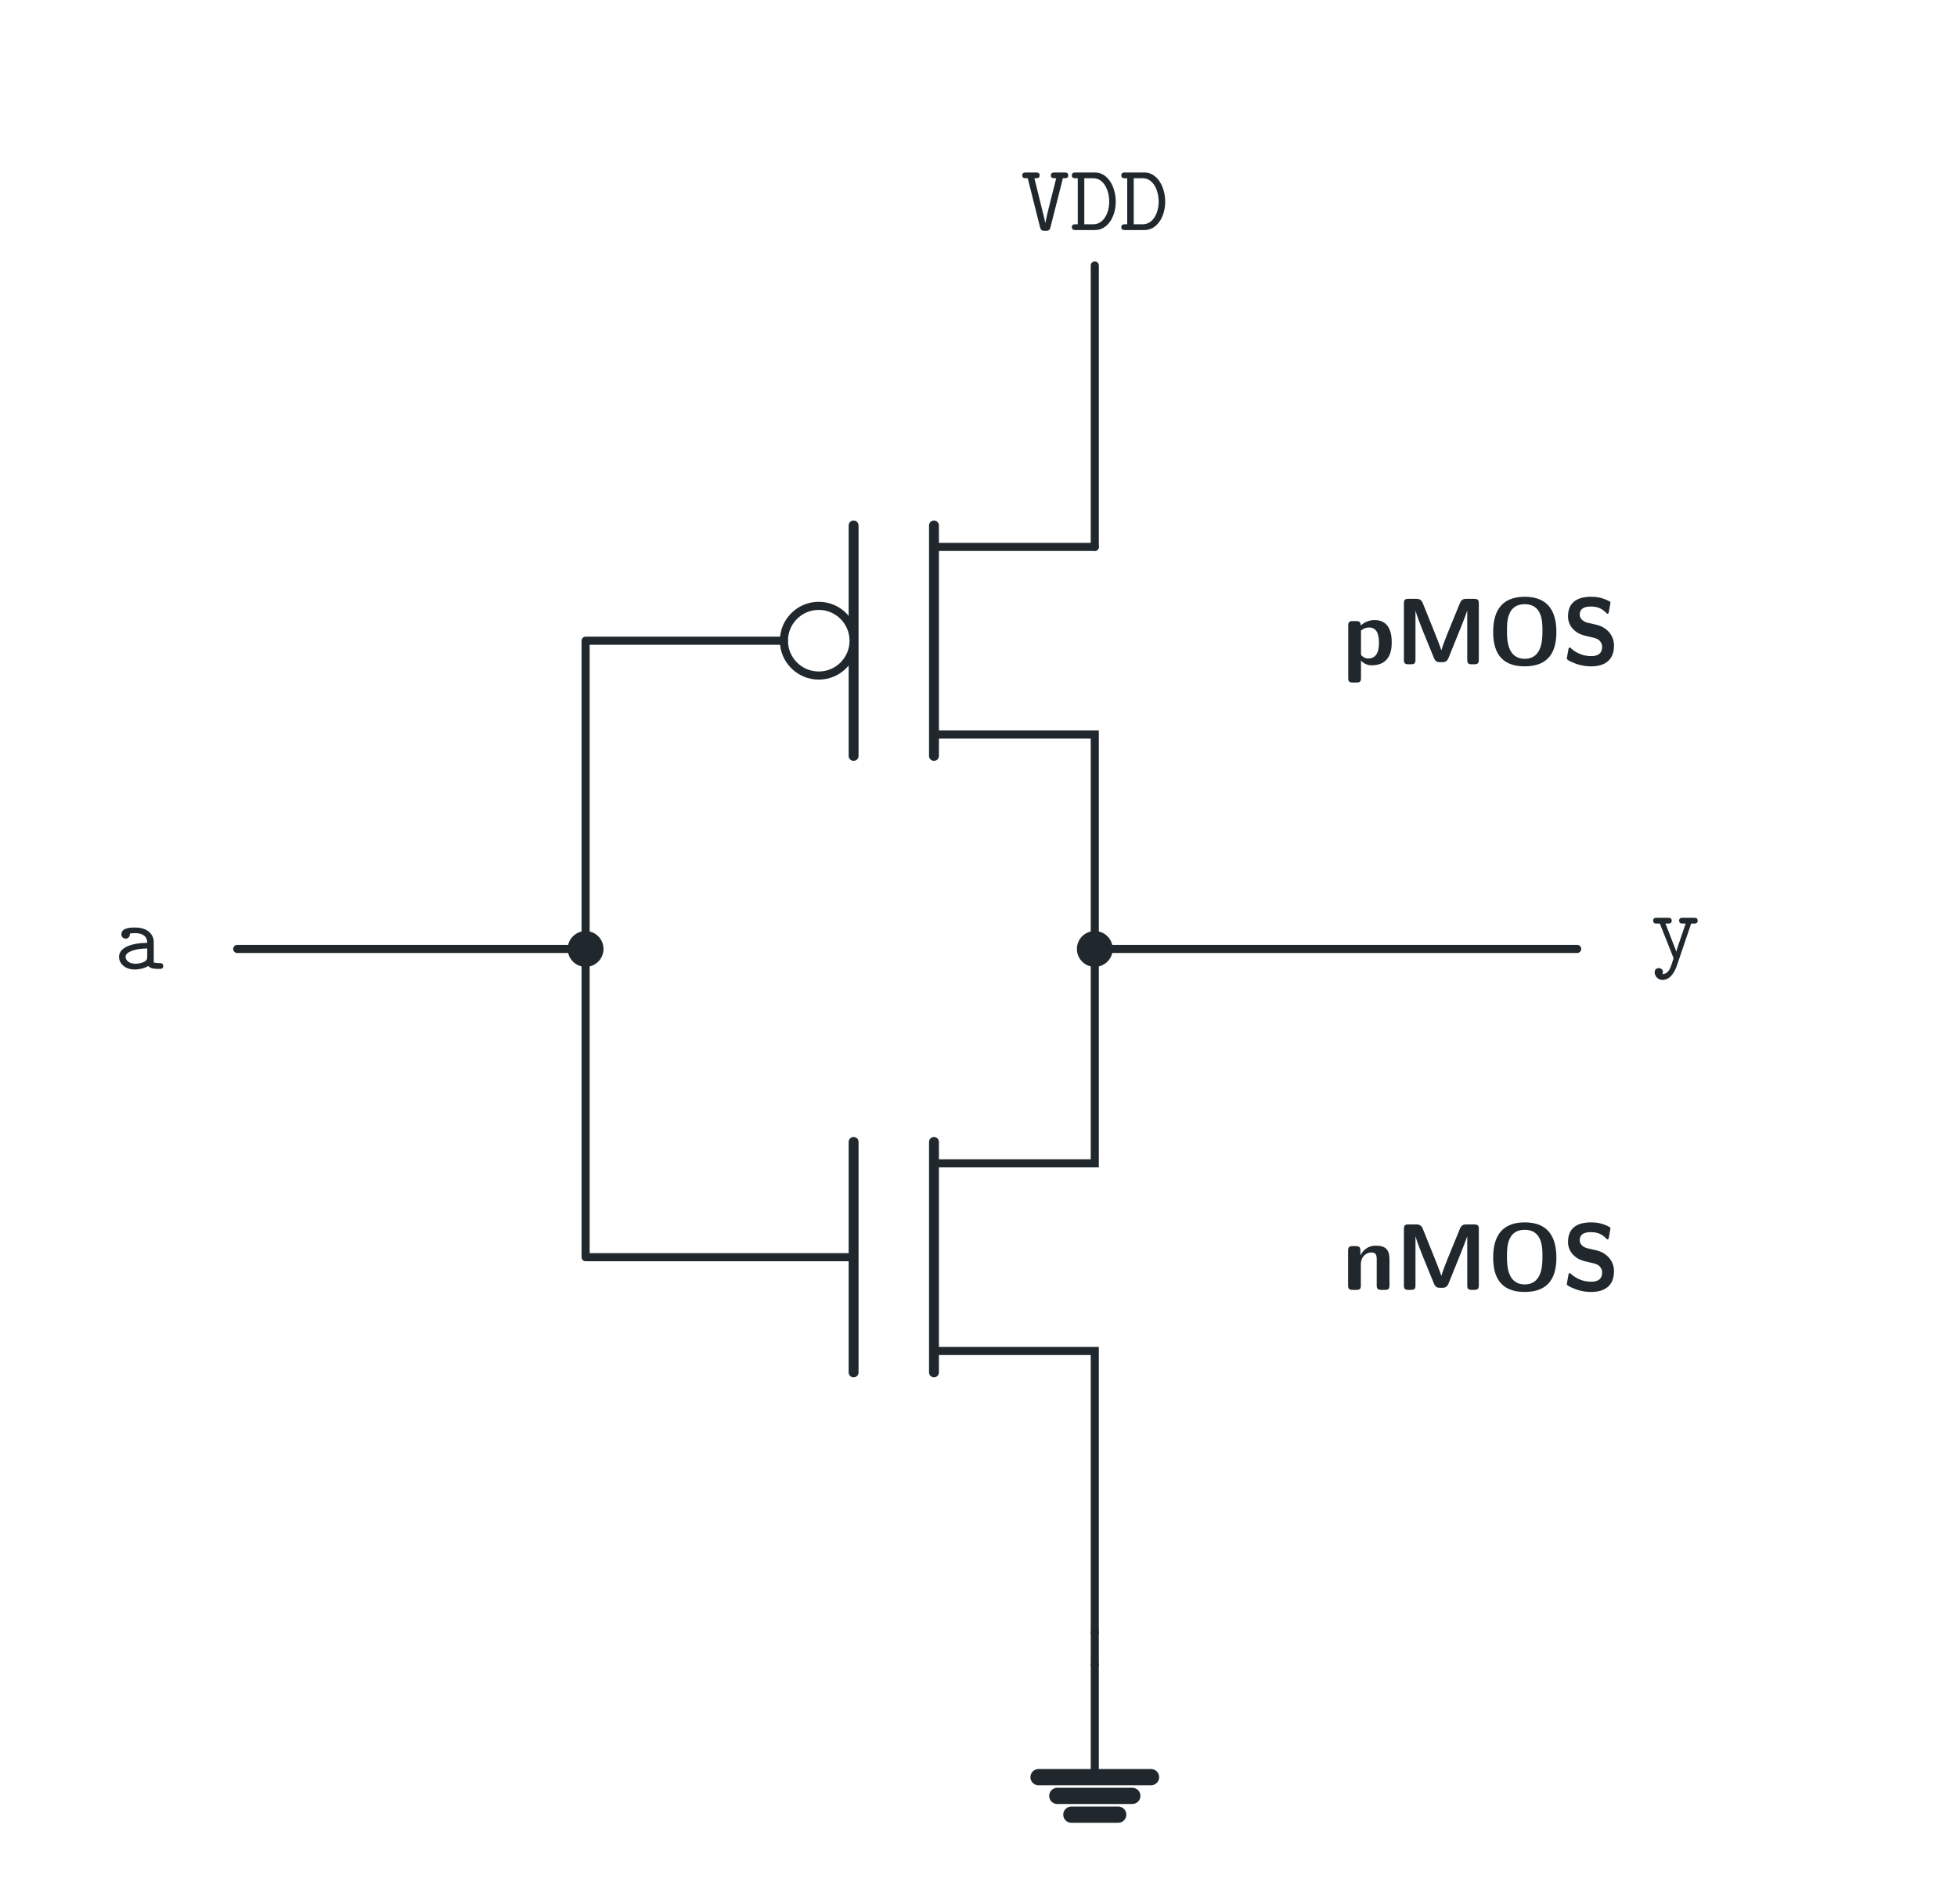
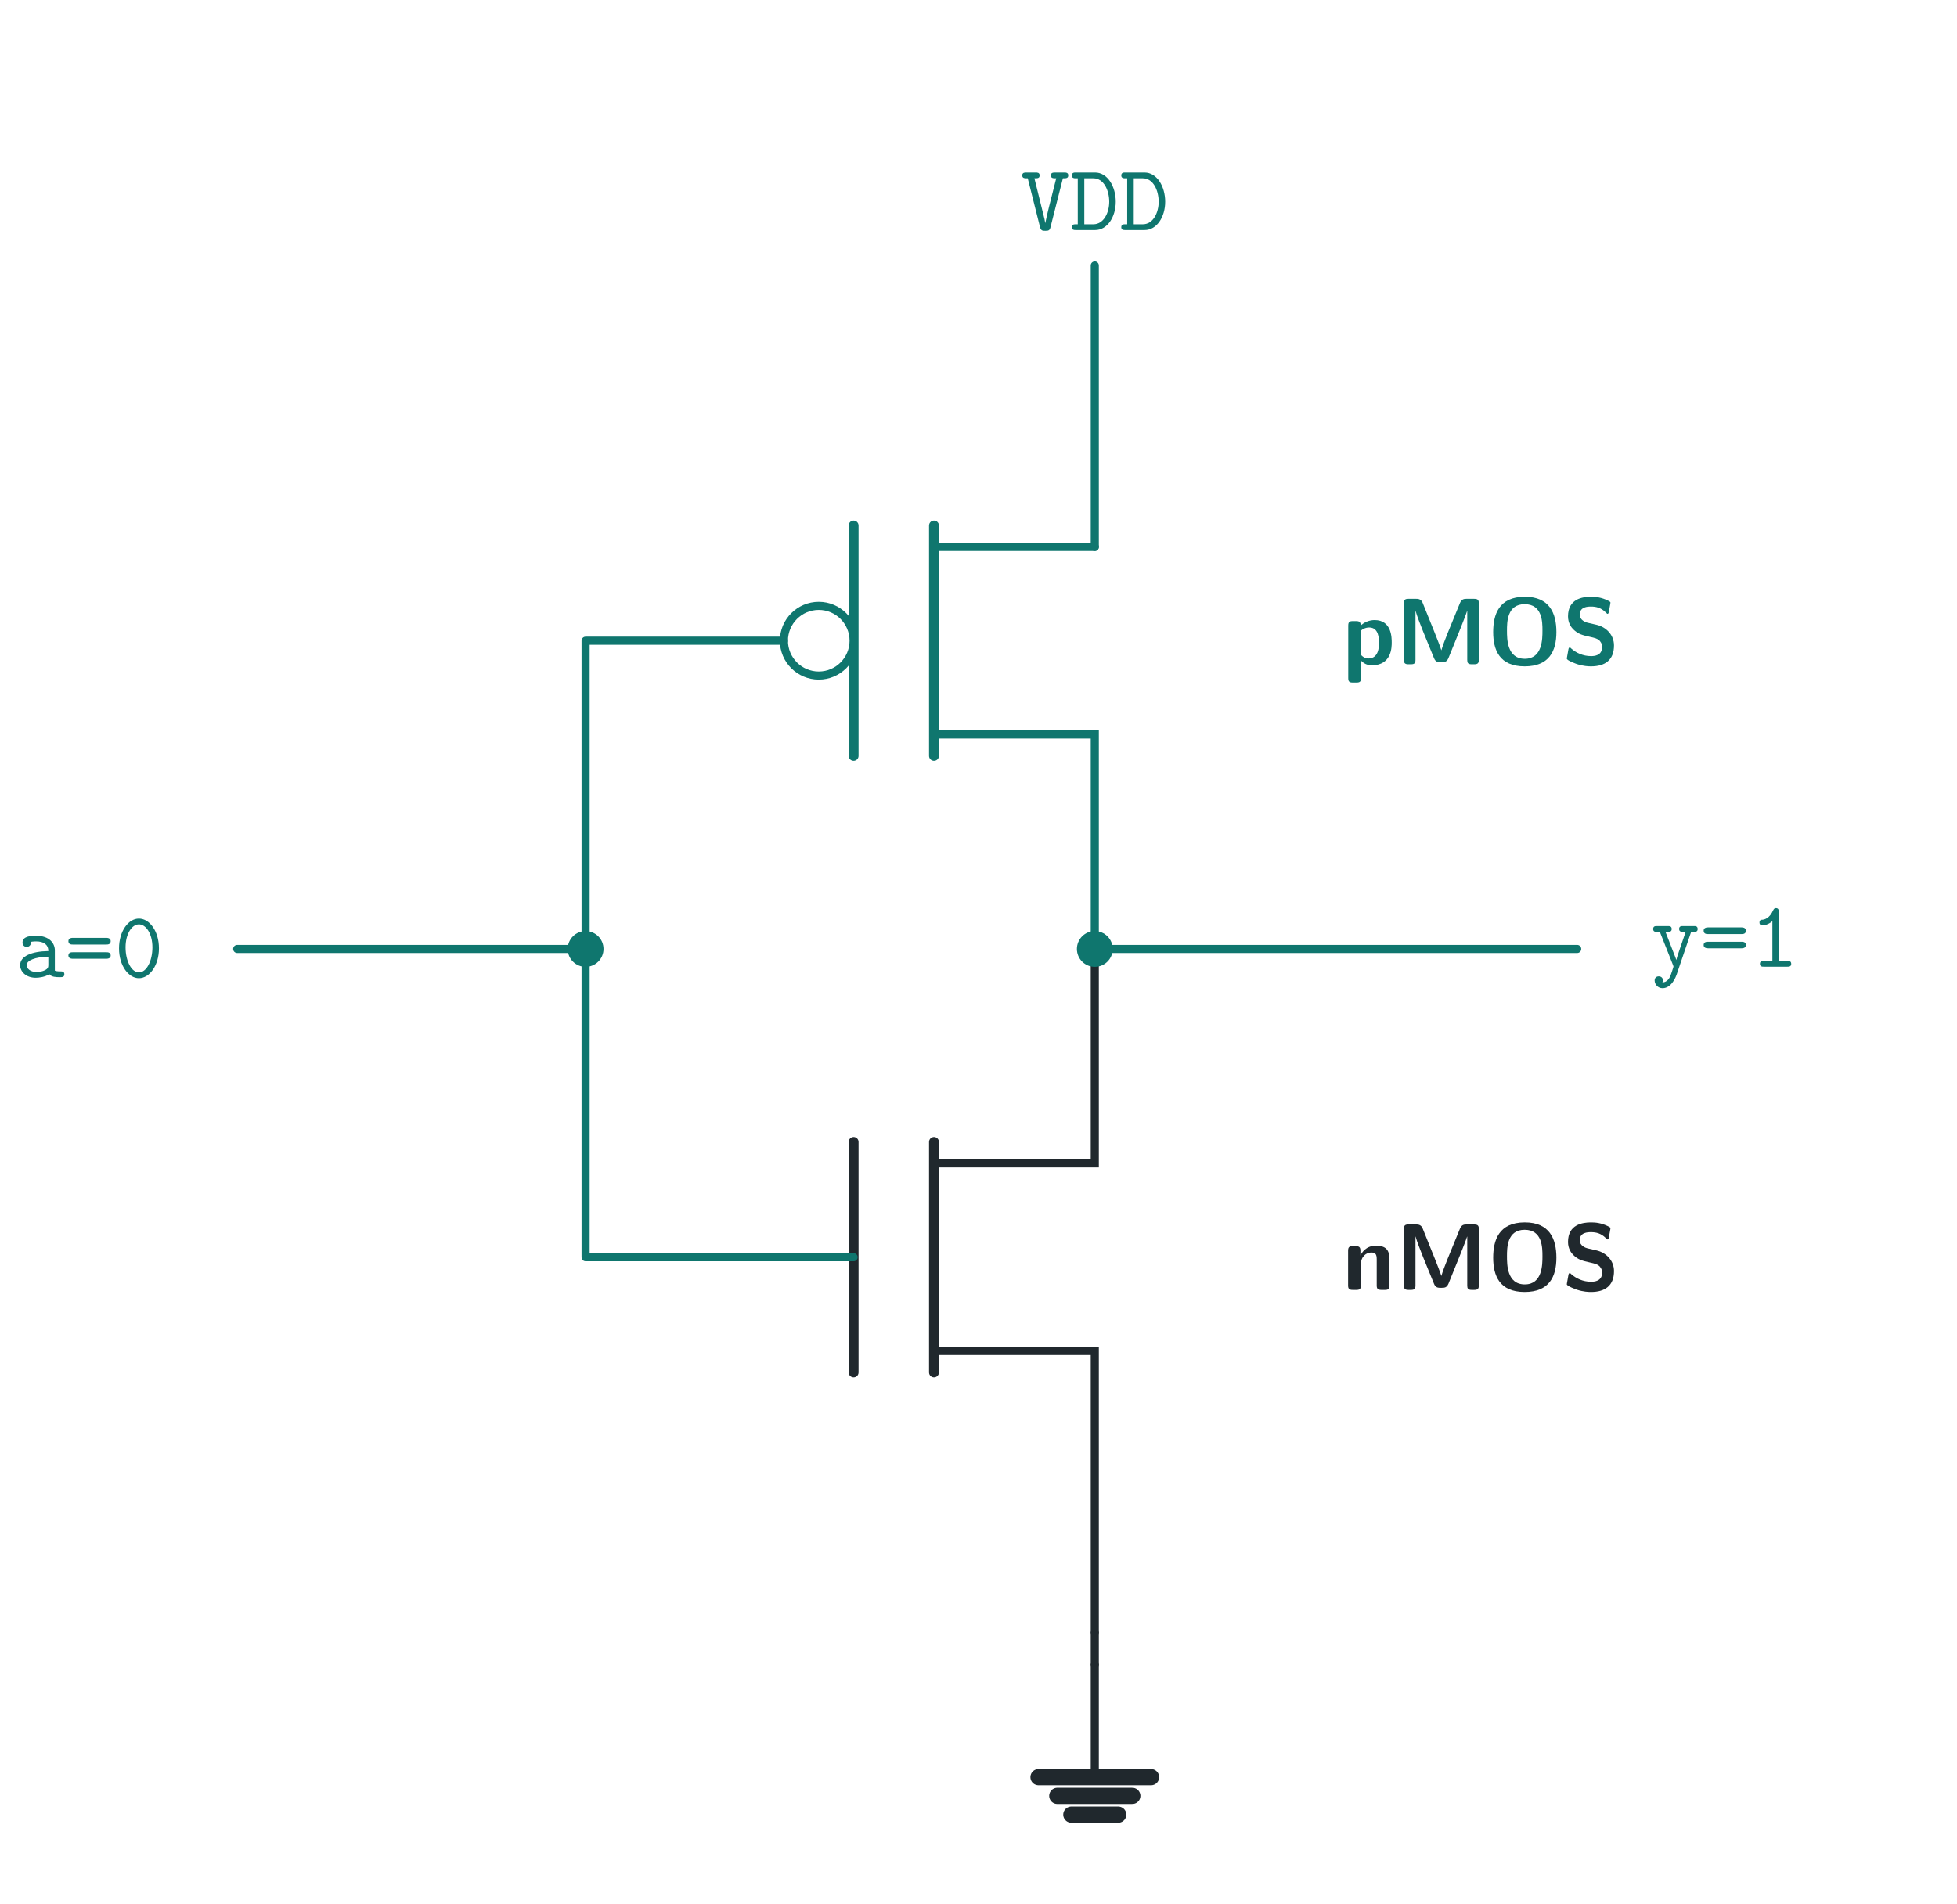
<svg xmlns="http://www.w3.org/2000/svg" xmlns:xlink="http://www.w3.org/1999/xlink" width="206.087pt" height="200.418pt" viewBox="0 0 206.087 200.418">
  <defs>
    <g>
      <g id="glyph-0-0">
        <path d="M 5.016 -5.766 C 5.016 -6.062 4.766 -6.062 4.609 -6.062 L 3.609 -6.062 C 3.453 -6.062 3.188 -6.062 3.188 -5.766 C 3.188 -5.453 3.406 -5.453 3.75 -5.453 L 2.984 -2.422 C 2.859 -1.891 2.672 -1.141 2.594 -0.719 C 2.547 -1.062 2.5 -1.234 2.406 -1.594 L 1.453 -5.453 C 1.797 -5.453 2 -5.453 2 -5.766 C 2 -6.062 1.75 -6.062 1.594 -6.062 L 0.578 -6.062 C 0.438 -6.062 0.172 -6.062 0.172 -5.766 C 0.172 -5.453 0.391 -5.453 0.75 -5.453 L 2.047 -0.297 C 2.156 0.078 2.312 0.078 2.594 0.078 C 2.875 0.078 3.062 0.078 3.141 -0.281 L 4.453 -5.453 C 4.812 -5.453 5.016 -5.453 5.016 -5.766 Z M 5.016 -5.766 " />
      </g>
      <g id="glyph-0-1">
        <path d="M 4.812 -2.984 C 4.812 -4.578 3.953 -6.062 2.641 -6.062 L 0.594 -6.062 C 0.438 -6.062 0.188 -6.062 0.188 -5.75 C 0.188 -5.453 0.453 -5.453 0.594 -5.453 L 0.812 -5.453 L 0.812 -0.609 L 0.594 -0.609 C 0.438 -0.609 0.188 -0.609 0.188 -0.297 C 0.188 0 0.453 0 0.594 0 L 2.641 0 C 3.938 0 4.812 -1.391 4.812 -2.984 Z M 4.125 -2.984 C 4.125 -1.828 3.547 -0.609 2.453 -0.609 L 1.5 -0.609 L 1.5 -5.453 L 2.453 -5.453 C 3.578 -5.453 4.125 -4.141 4.125 -2.984 Z M 4.125 -2.984 " />
      </g>
      <g id="glyph-0-2">
        <path d="M 5.156 -0.312 C 5.156 -0.609 4.906 -0.609 4.75 -0.609 C 4.328 -0.609 4.234 -0.656 4.156 -0.688 L 4.156 -2.828 C 4.156 -3.531 3.625 -4.359 2.188 -4.359 C 1.766 -4.359 0.75 -4.359 0.75 -3.641 C 0.75 -3.344 0.969 -3.188 1.203 -3.188 C 1.344 -3.188 1.625 -3.281 1.641 -3.641 C 1.641 -3.719 1.641 -3.734 1.844 -3.75 C 1.984 -3.766 2.109 -3.766 2.203 -3.766 C 2.953 -3.766 3.469 -3.453 3.469 -2.75 C 1.719 -2.719 0.5 -2.219 0.5 -1.266 C 0.5 -0.578 1.125 0.062 2.141 0.062 C 2.5 0.062 3.109 -0.016 3.578 -0.312 C 3.797 -0.016 4.281 0 4.656 0 C 4.938 0 5.156 0 5.156 -0.312 Z M 3.469 -1.328 C 3.469 -1.094 3.469 -0.891 3.078 -0.719 C 2.734 -0.547 2.281 -0.547 2.203 -0.547 C 1.594 -0.547 1.188 -0.891 1.188 -1.266 C 1.188 -1.75 2.031 -2.125 3.469 -2.156 Z M 3.469 -1.328 " />
      </g>
      <g id="glyph-0-3">
+         <path d="M 4.828 -3.797 C 4.828 -4.141 4.453 -4.141 4.312 -4.141 L 0.891 -4.141 C 0.75 -4.141 0.375 -4.141 0.375 -3.797 C 0.375 -3.438 0.703 -3.438 0.828 -3.438 L 4.375 -3.438 C 4.5 -3.438 4.828 -3.438 4.828 -3.797 Z M 4.828 -2.281 C 4.828 -2.625 4.5 -2.625 4.375 -2.625 L 0.828 -2.625 C 0.703 -2.625 0.375 -2.625 0.375 -2.281 C 0.375 -1.938 0.75 -1.938 0.891 -1.938 L 4.312 -1.938 C 4.453 -1.938 4.828 -1.938 4.828 -2.281 Z M 4.828 -2.281 " />
+       </g>
+       <g id="glyph-0-4">
+         <path d="M 4.703 -3.031 C 4.703 -4.875 3.688 -6.172 2.594 -6.172 C 1.484 -6.172 0.5 -4.844 0.5 -3.031 C 0.5 -1.188 1.516 0.109 2.594 0.109 C 3.703 0.109 4.703 -1.219 4.703 -3.031 Z M 4.016 -3.141 C 4.016 -1.672 3.375 -0.5 2.594 -0.5 C 1.828 -0.5 1.188 -1.672 1.188 -3.141 C 1.188 -4.578 1.859 -5.562 2.594 -5.562 C 3.328 -5.562 4.016 -4.594 4.016 -3.141 Z M 4.016 -3.141 " />
+       </g>
+       <g id="glyph-0-5">
        <path d="M 4.953 -3.969 C 4.953 -4.281 4.719 -4.281 4.562 -4.281 L 3.406 -4.281 C 3.25 -4.281 3 -4.281 3 -3.984 C 3 -3.672 3.25 -3.672 3.406 -3.672 L 3.688 -3.672 L 2.969 -1.562 C 2.844 -1.188 2.781 -1.016 2.703 -0.703 C 2.656 -0.891 2.562 -1.094 2.484 -1.297 L 1.562 -3.672 L 1.812 -3.672 C 1.969 -3.672 2.219 -3.672 2.219 -3.969 C 2.219 -4.281 1.969 -4.281 1.812 -4.281 L 0.656 -4.281 C 0.5 -4.281 0.266 -4.281 0.266 -3.969 C 0.266 -3.672 0.5 -3.672 0.656 -3.672 L 0.969 -3.672 L 2.375 -0.125 C 2.406 -0.031 2.406 0 2.406 0 C 2.406 0 2.156 0.828 2.031 1.078 C 1.75 1.625 1.391 1.641 1.234 1.656 C 1.234 1.656 1.297 1.562 1.297 1.438 C 1.297 1.188 1.109 1.016 0.859 1.016 C 0.594 1.016 0.422 1.188 0.422 1.453 C 0.422 1.859 0.766 2.266 1.25 2.266 C 2.25 2.266 2.688 0.953 2.734 0.844 L 4.266 -3.672 L 4.562 -3.672 C 4.719 -3.672 4.953 -3.672 4.953 -3.969 Z M 4.953 -3.969 " />
+       </g>
+       <g id="glyph-0-6">
+         <path d="M 4.391 -0.297 C 4.391 -0.609 4.141 -0.609 3.984 -0.609 L 3.078 -0.609 L 3.078 -5.766 C 3.078 -5.922 3.078 -6.172 2.781 -6.172 C 2.594 -6.172 2.547 -6.047 2.484 -5.938 C 2.109 -5.094 1.594 -4.984 1.406 -4.953 C 1.25 -4.953 1.047 -4.938 1.047 -4.656 C 1.047 -4.406 1.219 -4.359 1.375 -4.359 C 1.562 -4.359 1.969 -4.422 2.406 -4.797 L 2.406 -0.609 L 1.5 -0.609 C 1.344 -0.609 1.094 -0.609 1.094 -0.297 C 1.094 0 1.344 0 1.5 0 L 3.984 0 C 4.141 0 4.391 0 4.391 -0.297 Z M 4.391 -0.297 " />
      </g>
      <g id="glyph-1-0">
        <path d="M 5.188 -2.297 C 5.188 -2.781 5.188 -4.656 3.391 -4.656 C 2.812 -4.656 2.281 -4.422 1.922 -4.078 C 1.922 -4.438 1.781 -4.547 1.453 -4.547 L 1.078 -4.547 C 0.719 -4.547 0.609 -4.438 0.609 -4.062 L 0.609 1.453 C 0.609 1.812 0.719 1.922 1.078 1.922 L 1.484 1.922 C 1.859 1.922 1.953 1.797 1.953 1.453 L 1.953 -0.391 C 2.406 0.109 2.953 0.109 3.078 0.109 C 5.188 0.109 5.188 -1.797 5.188 -2.297 Z M 3.844 -2.266 C 3.844 -1.875 3.844 -0.609 2.719 -0.609 C 2.484 -0.609 2.312 -0.688 2.188 -0.781 C 1.953 -0.938 1.953 -0.984 1.953 -1.172 L 1.953 -3.547 C 2.062 -3.656 2.391 -3.875 2.812 -3.875 C 3.828 -3.875 3.844 -2.703 3.844 -2.266 Z M 3.844 -2.266 " />
      </g>
      <g id="glyph-1-1">
        <path d="M 8.797 -0.469 L 8.797 -6.406 C 8.797 -6.734 8.719 -6.891 8.312 -6.891 L 7.484 -6.891 C 7.234 -6.891 6.984 -6.859 6.812 -6.453 L 5.5 -3.25 C 5.297 -2.734 4.938 -1.828 4.859 -1.484 L 4.844 -1.484 C 4.75 -1.828 4.344 -2.812 4.141 -3.344 L 2.875 -6.484 C 2.703 -6.891 2.375 -6.891 2.203 -6.891 L 1.375 -6.891 C 1.016 -6.891 0.906 -6.781 0.906 -6.406 L 0.906 -0.469 C 0.906 -0.125 1.016 0 1.375 0 L 1.641 0 C 2.031 0 2.125 -0.125 2.125 -0.469 L 2.125 -5.609 L 2.141 -5.609 C 2.25 -5.156 2.688 -4.062 2.922 -3.469 L 4.078 -0.641 C 4.25 -0.219 4.5 -0.219 4.828 -0.219 C 5.172 -0.219 5.406 -0.219 5.594 -0.641 L 6.859 -3.766 C 6.953 -4 7.484 -5.344 7.562 -5.609 L 7.578 -5.609 L 7.578 -0.469 C 7.578 -0.156 7.641 0 8.047 0 L 8.312 0 C 8.688 0 8.797 -0.125 8.797 -0.469 Z M 8.797 -0.469 " />
      </g>
      <g id="glyph-1-2">
        <path d="M 7.266 -3.391 C 7.266 -5.391 6.531 -7.109 3.938 -7.109 C 1.188 -7.109 0.609 -5.203 0.609 -3.391 C 0.609 -1.531 1.25 0.219 3.922 0.219 C 6.484 0.219 7.266 -1.359 7.266 -3.391 Z M 5.797 -3.547 C 5.797 -2.672 5.797 -0.578 3.938 -0.578 C 2.062 -0.578 2.062 -2.656 2.062 -3.547 C 2.062 -4.422 2.062 -6.328 3.922 -6.328 C 5.797 -6.328 5.797 -4.438 5.797 -3.547 Z M 5.797 -3.547 " />
      </g>
      <g id="glyph-1-3">
        <path d="M 5.453 -1.984 C 5.453 -3.094 4.625 -3.922 3.625 -4.156 L 2.672 -4.375 C 2.453 -4.422 1.844 -4.656 1.844 -5.219 C 1.844 -6.062 2.688 -6.078 3.031 -6.078 C 3.578 -6.078 4.078 -5.953 4.562 -5.484 C 4.719 -5.328 4.734 -5.312 4.766 -5.312 C 4.828 -5.312 4.875 -5.344 4.906 -5.5 L 5.062 -6.359 C 5.078 -6.438 5.078 -6.453 5.078 -6.484 C 5.078 -6.562 5.062 -6.578 4.828 -6.703 C 4.125 -7.047 3.531 -7.109 3.031 -7.109 C 2.141 -7.109 0.609 -6.891 0.609 -5.047 C 0.609 -4.328 0.969 -3.875 1.156 -3.688 C 1.672 -3.172 2.141 -3.062 2.906 -2.891 C 3.469 -2.766 3.688 -2.703 3.906 -2.516 C 4 -2.406 4.203 -2.203 4.203 -1.828 C 4.203 -0.891 3.359 -0.859 3.031 -0.859 C 2.188 -0.859 1.469 -1.203 0.969 -1.641 C 0.859 -1.766 0.828 -1.766 0.797 -1.766 C 0.734 -1.766 0.688 -1.734 0.656 -1.594 L 0.5 -0.719 C 0.484 -0.641 0.484 -0.625 0.484 -0.594 C 0.484 -0.391 1.516 -0.031 1.562 -0.016 C 2.234 0.203 2.766 0.219 3.031 0.219 C 4.516 0.219 5.453 -0.453 5.453 -1.984 Z M 5.453 -1.984 " />
      </g>
      <g id="glyph-1-4">
        <path d="M 4.953 -0.469 L 4.953 -3.219 C 4.953 -4.25 4.531 -4.656 3.516 -4.656 C 2.469 -4.656 2.031 -3.906 1.891 -3.625 L 1.891 -4.125 C 1.891 -4.438 1.812 -4.609 1.406 -4.609 L 1.078 -4.609 C 0.719 -4.609 0.594 -4.5 0.594 -4.125 L 0.594 -0.469 C 0.594 -0.125 0.703 0 1.078 0 L 1.469 0 C 1.844 0 1.938 -0.125 1.938 -0.469 L 1.938 -2.672 C 1.938 -3.531 2.516 -3.938 3.031 -3.938 C 3.516 -3.938 3.609 -3.703 3.609 -3.203 L 3.609 -0.469 C 3.609 -0.156 3.688 0 4.094 0 L 4.484 0 C 4.859 0 4.953 -0.125 4.953 -0.469 Z M 4.953 -0.469 " />
      </g>
    </g>
  </defs>
-   <path fill="none" stroke-width="0.857" stroke-linecap="round" stroke-linejoin="miter" stroke="rgb(12.549%, 15.685%, 17.647%)" stroke-opacity="1" stroke-miterlimit="10" d="M 114.804 141.734 L 114.804 171.498 " transform="matrix(0.995589, 0, 0, -0.995589, 0.991607, 198.6947)" />
-   <g fill="rgb(12.549%, 15.685%, 17.647%)" fill-opacity="1">
+   <path fill="none" stroke-width="0.857" stroke-linecap="round" stroke-linejoin="miter" stroke="rgb(5.881%, 46.274%, 43.137%)" stroke-opacity="1" stroke-miterlimit="10" d="M 114.804 141.734 L 114.804 171.498 " transform="matrix(0.995589, 0, 0, -0.995589, 0.991607, 198.6947)" />
+   <g fill="rgb(5.881%, 46.274%, 43.137%)" fill-opacity="1">
    <use xlink:href="#glyph-0-0" x="107.478" y="24.223" />
    <use xlink:href="#glyph-0-1" x="112.685" y="24.223" />
    <use xlink:href="#glyph-0-1" x="117.892" y="24.223" />
  </g>
-   <path fill="none" stroke-width="0.857" stroke-linecap="round" stroke-linejoin="miter" stroke="rgb(12.549%, 15.685%, 17.647%)" stroke-opacity="1" stroke-miterlimit="10" d="M 97.795 141.734 L 114.804 141.734 M 97.795 121.892 L 114.804 121.892 L 114.804 99.214 " transform="matrix(0.995589, 0, 0, -0.995589, 0.991607, 198.6947)" />
-   <path fill="none" stroke-width="1.046" stroke-linecap="round" stroke-linejoin="miter" stroke="rgb(12.549%, 15.685%, 17.647%)" stroke-opacity="1" stroke-miterlimit="10" d="M 97.795 119.625 L 97.795 144.002 M 89.293 119.625 L 89.293 144.002 " transform="matrix(0.995589, 0, 0, -0.995589, 0.991607, 198.6947)" />
-   <path fill-rule="nonzero" fill="rgb(100%, 100%, 100%)" fill-opacity="1" stroke-width="0.857" stroke-linecap="butt" stroke-linejoin="miter" stroke="rgb(12.549%, 15.685%, 17.647%)" stroke-opacity="1" stroke-miterlimit="10" d="M 89.293 131.811 C 89.293 133.848 87.641 135.499 85.609 135.499 C 83.572 135.499 81.92 133.848 81.92 131.811 C 81.92 129.779 83.572 128.127 85.609 128.127 C 87.641 128.127 89.293 129.779 89.293 131.811 Z M 89.293 131.811 " transform="matrix(0.995589, 0, 0, -0.995589, 0.991607, 198.6947)" />
+   <path fill="none" stroke-width="0.857" stroke-linecap="round" stroke-linejoin="miter" stroke="rgb(5.881%, 46.274%, 43.137%)" stroke-opacity="1" stroke-miterlimit="10" d="M 97.795 141.734 L 114.804 141.734 M 97.795 121.892 L 114.804 121.892 L 114.804 99.214 " transform="matrix(0.995589, 0, 0, -0.995589, 0.991607, 198.6947)" />
+   <path fill="none" stroke-width="1.046" stroke-linecap="round" stroke-linejoin="miter" stroke="rgb(5.881%, 46.274%, 43.137%)" stroke-opacity="1" stroke-miterlimit="10" d="M 97.795 119.625 L 97.795 144.002 M 89.293 119.625 L 89.293 144.002 " transform="matrix(0.995589, 0, 0, -0.995589, 0.991607, 198.6947)" />
+   <path fill-rule="nonzero" fill="rgb(100%, 100%, 100%)" fill-opacity="1" stroke-width="0.857" stroke-linecap="butt" stroke-linejoin="miter" stroke="rgb(5.881%, 46.274%, 43.137%)" stroke-opacity="1" stroke-miterlimit="10" d="M 89.293 131.811 C 89.293 133.848 87.641 135.499 85.609 135.499 C 83.572 135.499 81.92 133.848 81.92 131.811 C 81.92 129.779 83.572 128.127 85.609 128.127 C 87.641 128.127 89.293 129.779 89.293 131.811 Z M 89.293 131.811 " transform="matrix(0.995589, 0, 0, -0.995589, 0.991607, 198.6947)" />
  <path fill="none" stroke-width="0.857" stroke-linecap="round" stroke-linejoin="miter" stroke="rgb(12.549%, 15.685%, 17.647%)" stroke-opacity="1" stroke-miterlimit="10" d="M 114.804 99.214 L 114.804 76.536 L 97.795 76.536 M 97.795 56.695 L 114.804 56.695 L 114.804 26.931 " transform="matrix(0.995589, 0, 0, -0.995589, 0.991607, 198.6947)" />
  <path fill="none" stroke-width="1.046" stroke-linecap="round" stroke-linejoin="miter" stroke="rgb(12.549%, 15.685%, 17.647%)" stroke-opacity="1" stroke-miterlimit="10" d="M 97.795 54.427 L 97.795 78.804 M 89.293 54.427 L 89.293 78.804 " transform="matrix(0.995589, 0, 0, -0.995589, 0.991607, 198.6947)" />
  <path fill="none" stroke-width="0.857" stroke-linecap="round" stroke-linejoin="miter" stroke="rgb(12.549%, 15.685%, 17.647%)" stroke-opacity="1" stroke-miterlimit="10" d="M 114.804 26.931 L 114.804 23.529 " transform="matrix(0.995589, 0, 0, -0.995589, 0.991607, 198.6947)" />
  <path fill="none" stroke-width="0.857" stroke-linecap="round" stroke-linejoin="miter" stroke="rgb(12.549%, 15.685%, 17.647%)" stroke-opacity="1" stroke-miterlimit="10" d="M 114.804 23.529 L 114.804 11.621 " transform="matrix(0.995589, 0, 0, -0.995589, 0.991607, 198.6947)" />
  <path fill="none" stroke-width="1.714" stroke-linecap="round" stroke-linejoin="miter" stroke="rgb(12.549%, 15.685%, 17.647%)" stroke-opacity="1" stroke-miterlimit="10" d="M 108.852 11.621 L 120.756 11.621 M 110.837 9.64 L 118.774 9.64 M 112.324 7.654 L 117.283 7.654 " transform="matrix(0.995589, 0, 0, -0.995589, 0.991607, 198.6947)" />
-   <path fill="none" stroke-width="0.857" stroke-linecap="round" stroke-linejoin="round" stroke="rgb(12.549%, 15.685%, 17.647%)" stroke-opacity="1" stroke-miterlimit="10" d="M 24.095 99.214 L 60.945 99.214 L 60.945 131.811 L 81.92 131.811 " transform="matrix(0.995589, 0, 0, -0.995589, 0.991607, 198.6947)" />
-   <path fill="none" stroke-width="0.857" stroke-linecap="round" stroke-linejoin="round" stroke="rgb(12.549%, 15.685%, 17.647%)" stroke-opacity="1" stroke-miterlimit="10" d="M 60.945 99.214 L 60.945 66.613 L 89.293 66.613 " transform="matrix(0.995589, 0, 0, -0.995589, 0.991607, 198.6947)" />
-   <path fill-rule="nonzero" fill="rgb(12.549%, 15.685%, 17.647%)" fill-opacity="1" d="M 63.555 99.918 C 63.555 98.879 62.711 98.035 61.668 98.035 C 60.629 98.035 59.785 98.879 59.785 99.918 C 59.785 100.961 60.629 101.805 61.668 101.805 C 62.711 101.805 63.555 100.961 63.555 99.918 Z M 63.555 99.918 " />
-   <path fill="none" stroke-width="0.857" stroke-linecap="round" stroke-linejoin="miter" stroke="rgb(12.549%, 15.685%, 17.647%)" stroke-opacity="1" stroke-miterlimit="10" d="M 114.804 99.214 L 165.83 99.214 " transform="matrix(0.995589, 0, 0, -0.995589, 0.991607, 198.6947)" />
-   <path fill-rule="nonzero" fill="rgb(12.549%, 15.685%, 17.647%)" fill-opacity="1" d="M 117.176 99.918 C 117.176 98.879 116.332 98.035 115.289 98.035 C 114.25 98.035 113.406 98.879 113.406 99.918 C 113.406 100.961 114.25 101.805 115.289 101.805 C 116.332 101.805 117.176 100.961 117.176 99.918 Z M 117.176 99.918 " />
-   <g fill="rgb(12.549%, 15.685%, 17.647%)" fill-opacity="1">
-     <use xlink:href="#glyph-0-2" x="12.036" y="102.021" />
+   <path fill="none" stroke-width="0.857" stroke-linecap="round" stroke-linejoin="round" stroke="rgb(5.881%, 46.274%, 43.137%)" stroke-opacity="1" stroke-miterlimit="10" d="M 24.095 99.214 L 60.945 99.214 L 60.945 131.811 L 81.92 131.811 " transform="matrix(0.995589, 0, 0, -0.995589, 0.991607, 198.6947)" />
+   <path fill="none" stroke-width="0.857" stroke-linecap="round" stroke-linejoin="round" stroke="rgb(5.881%, 46.274%, 43.137%)" stroke-opacity="1" stroke-miterlimit="10" d="M 60.945 99.214 L 60.945 66.613 L 89.293 66.613 " transform="matrix(0.995589, 0, 0, -0.995589, 0.991607, 198.6947)" />
+   <path fill-rule="nonzero" fill="rgb(5.881%, 46.274%, 43.137%)" fill-opacity="1" d="M 63.555 99.918 C 63.555 98.879 62.711 98.035 61.668 98.035 C 60.629 98.035 59.785 98.879 59.785 99.918 C 59.785 100.961 60.629 101.805 61.668 101.805 C 62.711 101.805 63.555 100.961 63.555 99.918 Z M 63.555 99.918 " />
+   <path fill="none" stroke-width="0.857" stroke-linecap="round" stroke-linejoin="miter" stroke="rgb(5.881%, 46.274%, 43.137%)" stroke-opacity="1" stroke-miterlimit="10" d="M 114.804 99.214 L 165.83 99.214 " transform="matrix(0.995589, 0, 0, -0.995589, 0.991607, 198.6947)" />
+   <path fill-rule="nonzero" fill="rgb(5.881%, 46.274%, 43.137%)" fill-opacity="1" d="M 117.176 99.918 C 117.176 98.879 116.332 98.035 115.289 98.035 C 114.25 98.035 113.406 98.879 113.406 99.918 C 113.406 100.961 114.25 101.805 115.289 101.805 C 116.332 101.805 117.176 100.961 117.176 99.918 Z M 117.176 99.918 " />
+   <g fill="rgb(5.881%, 46.274%, 43.137%)" fill-opacity="1">
+     <use xlink:href="#glyph-0-2" x="1.621" y="102.89" />
+     <use xlink:href="#glyph-0-3" x="6.828" y="102.89" />
+     <use xlink:href="#glyph-0-4" x="12.035" y="102.89" />
  </g>
-   <g fill="rgb(12.549%, 15.685%, 17.647%)" fill-opacity="1">
-     <use xlink:href="#glyph-0-3" x="173.825" y="100.919" />
+   <g fill="rgb(5.881%, 46.274%, 43.137%)" fill-opacity="1">
+     <use xlink:href="#glyph-0-5" x="173.825" y="101.788" />
+     <use xlink:href="#glyph-0-3" x="179.032" y="101.788" />
+     <use xlink:href="#glyph-0-6" x="184.24" y="101.788" />
  </g>
-   <g fill="rgb(12.549%, 15.685%, 17.647%)" fill-opacity="1">
+   <g fill="rgb(5.881%, 46.274%, 43.137%)" fill-opacity="1">
    <use xlink:href="#glyph-1-0" x="141.37" y="69.945" />
    <use xlink:href="#glyph-1-1" x="146.935" y="69.945" />
    <use xlink:href="#glyph-1-2" x="156.634" y="69.945" />
    <use xlink:href="#glyph-1-3" x="164.514" y="69.945" />
  </g>
  <g fill="rgb(12.549%, 15.685%, 17.647%)" fill-opacity="1">
    <use xlink:href="#glyph-1-4" x="141.37" y="135.818" />
    <use xlink:href="#glyph-1-1" x="146.935" y="135.818" />
    <use xlink:href="#glyph-1-2" x="156.634" y="135.818" />
    <use xlink:href="#glyph-1-3" x="164.514" y="135.818" />
  </g>
</svg>
